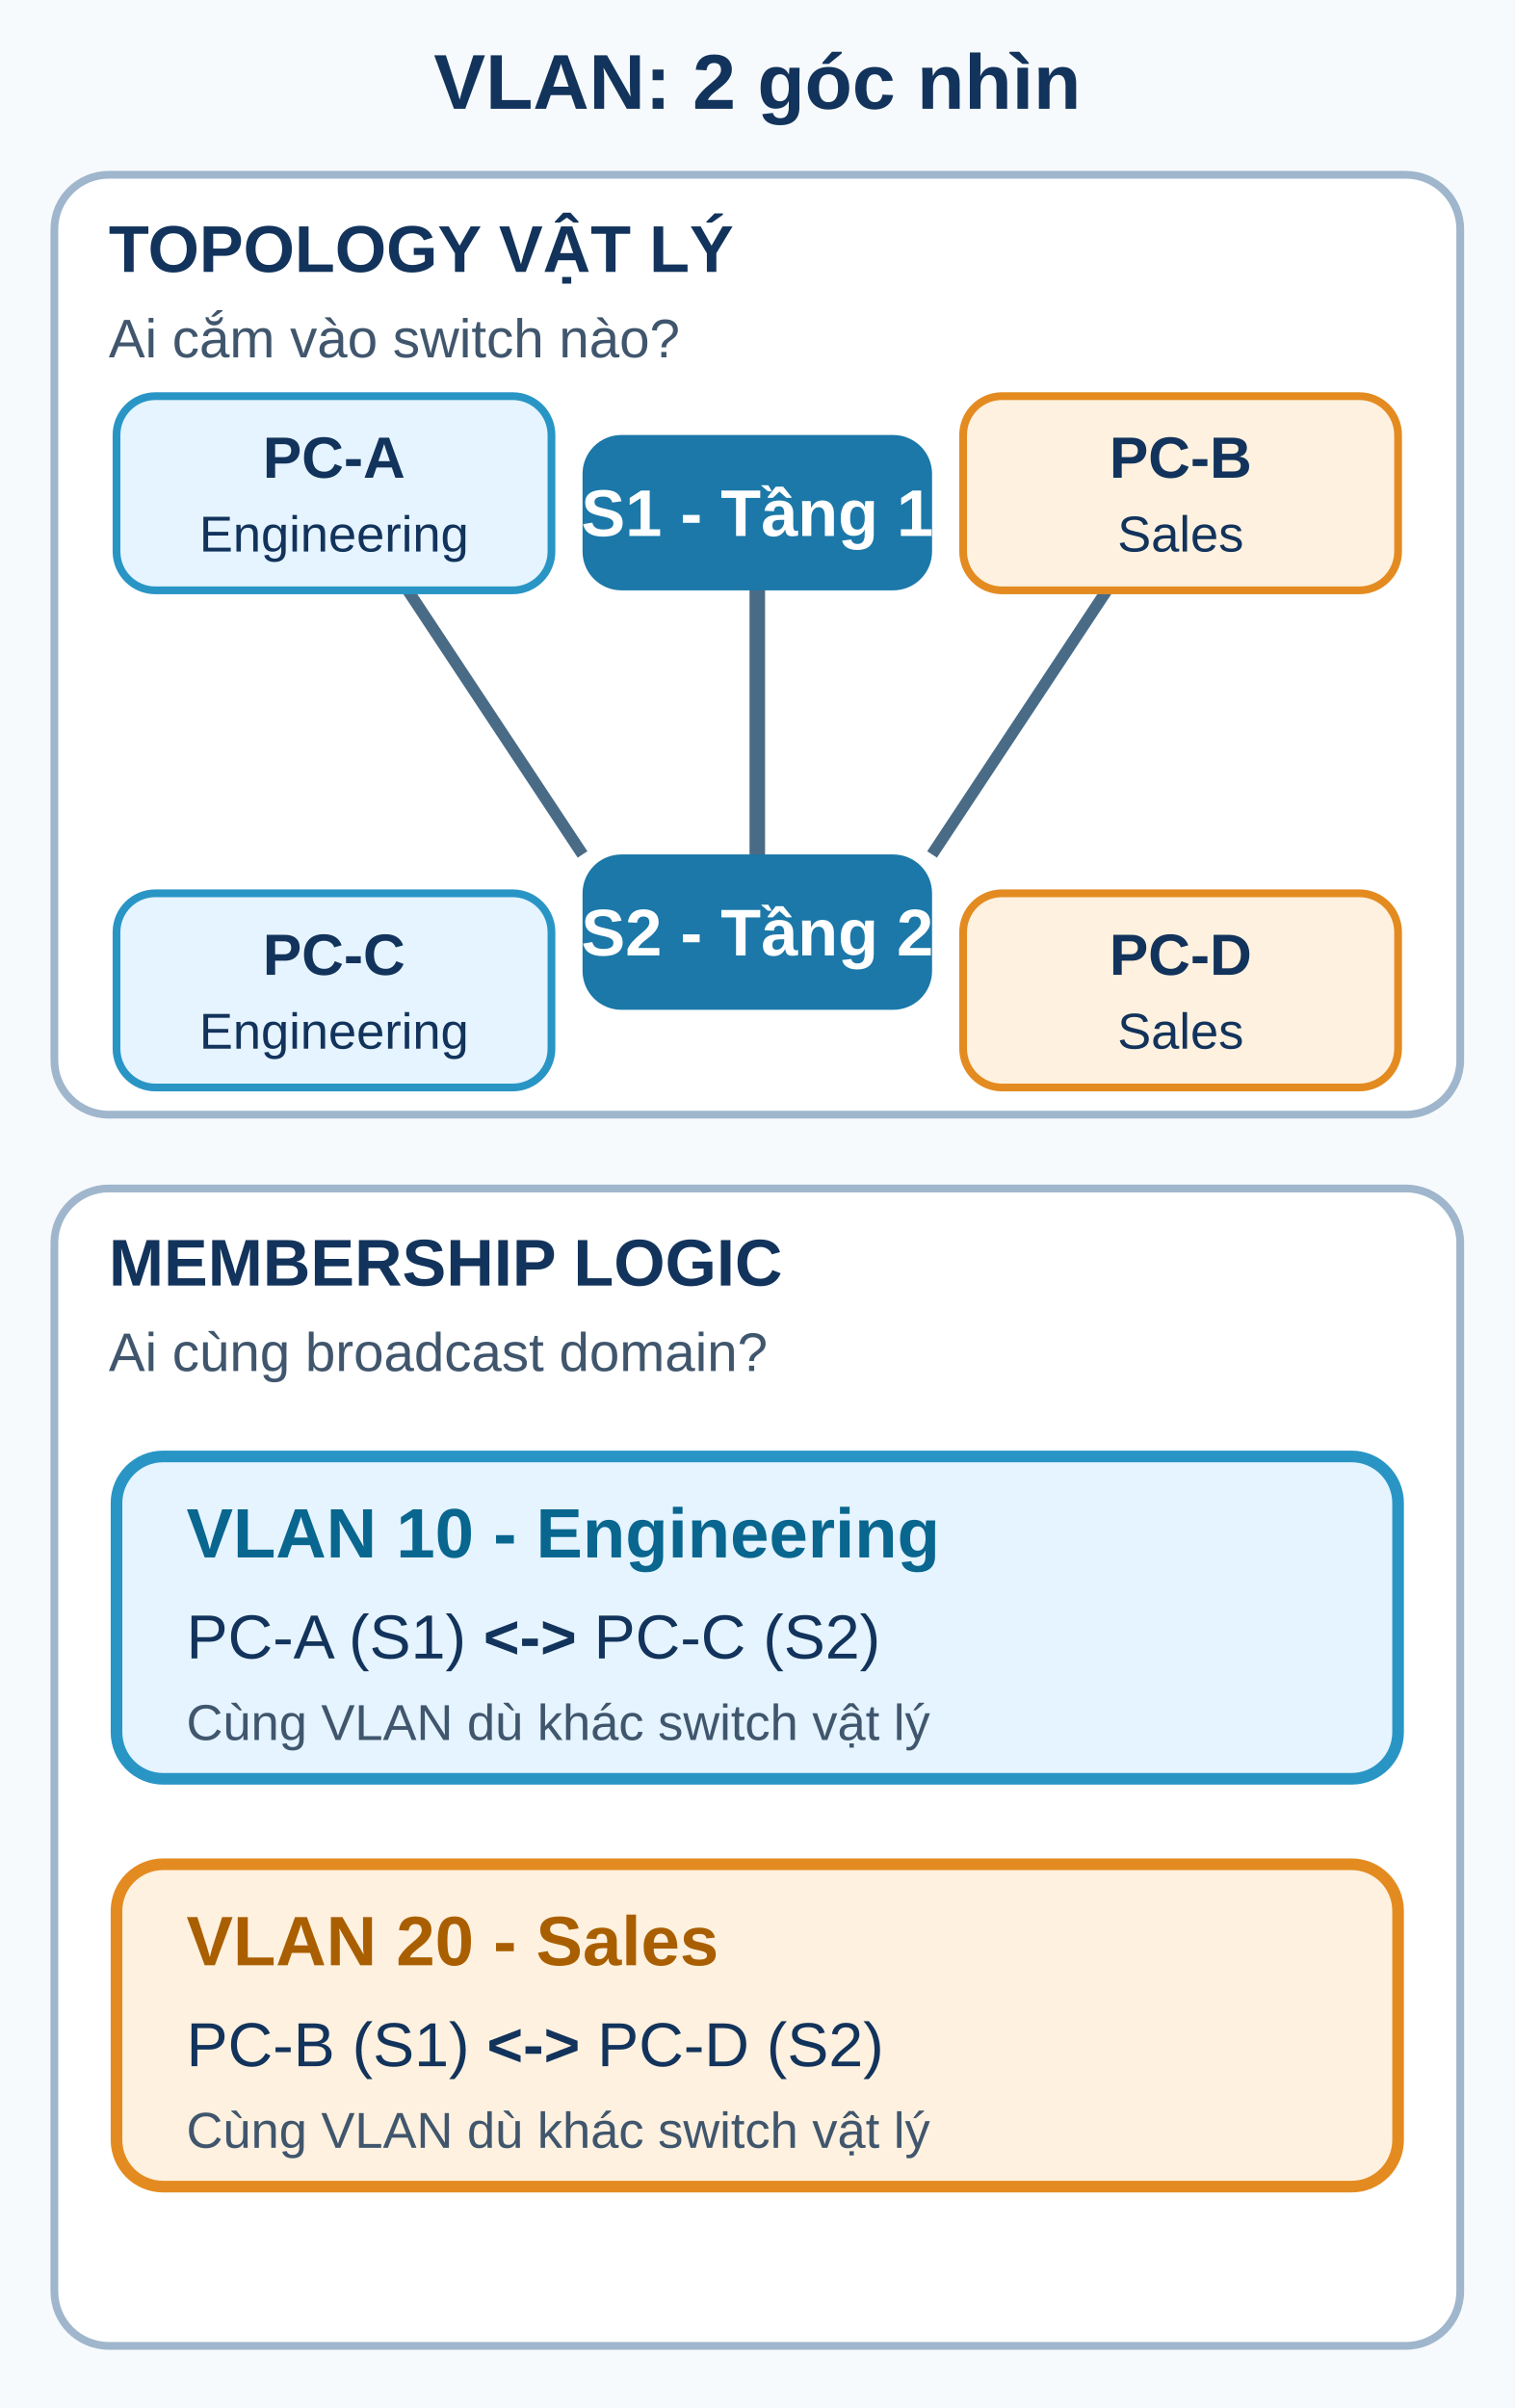
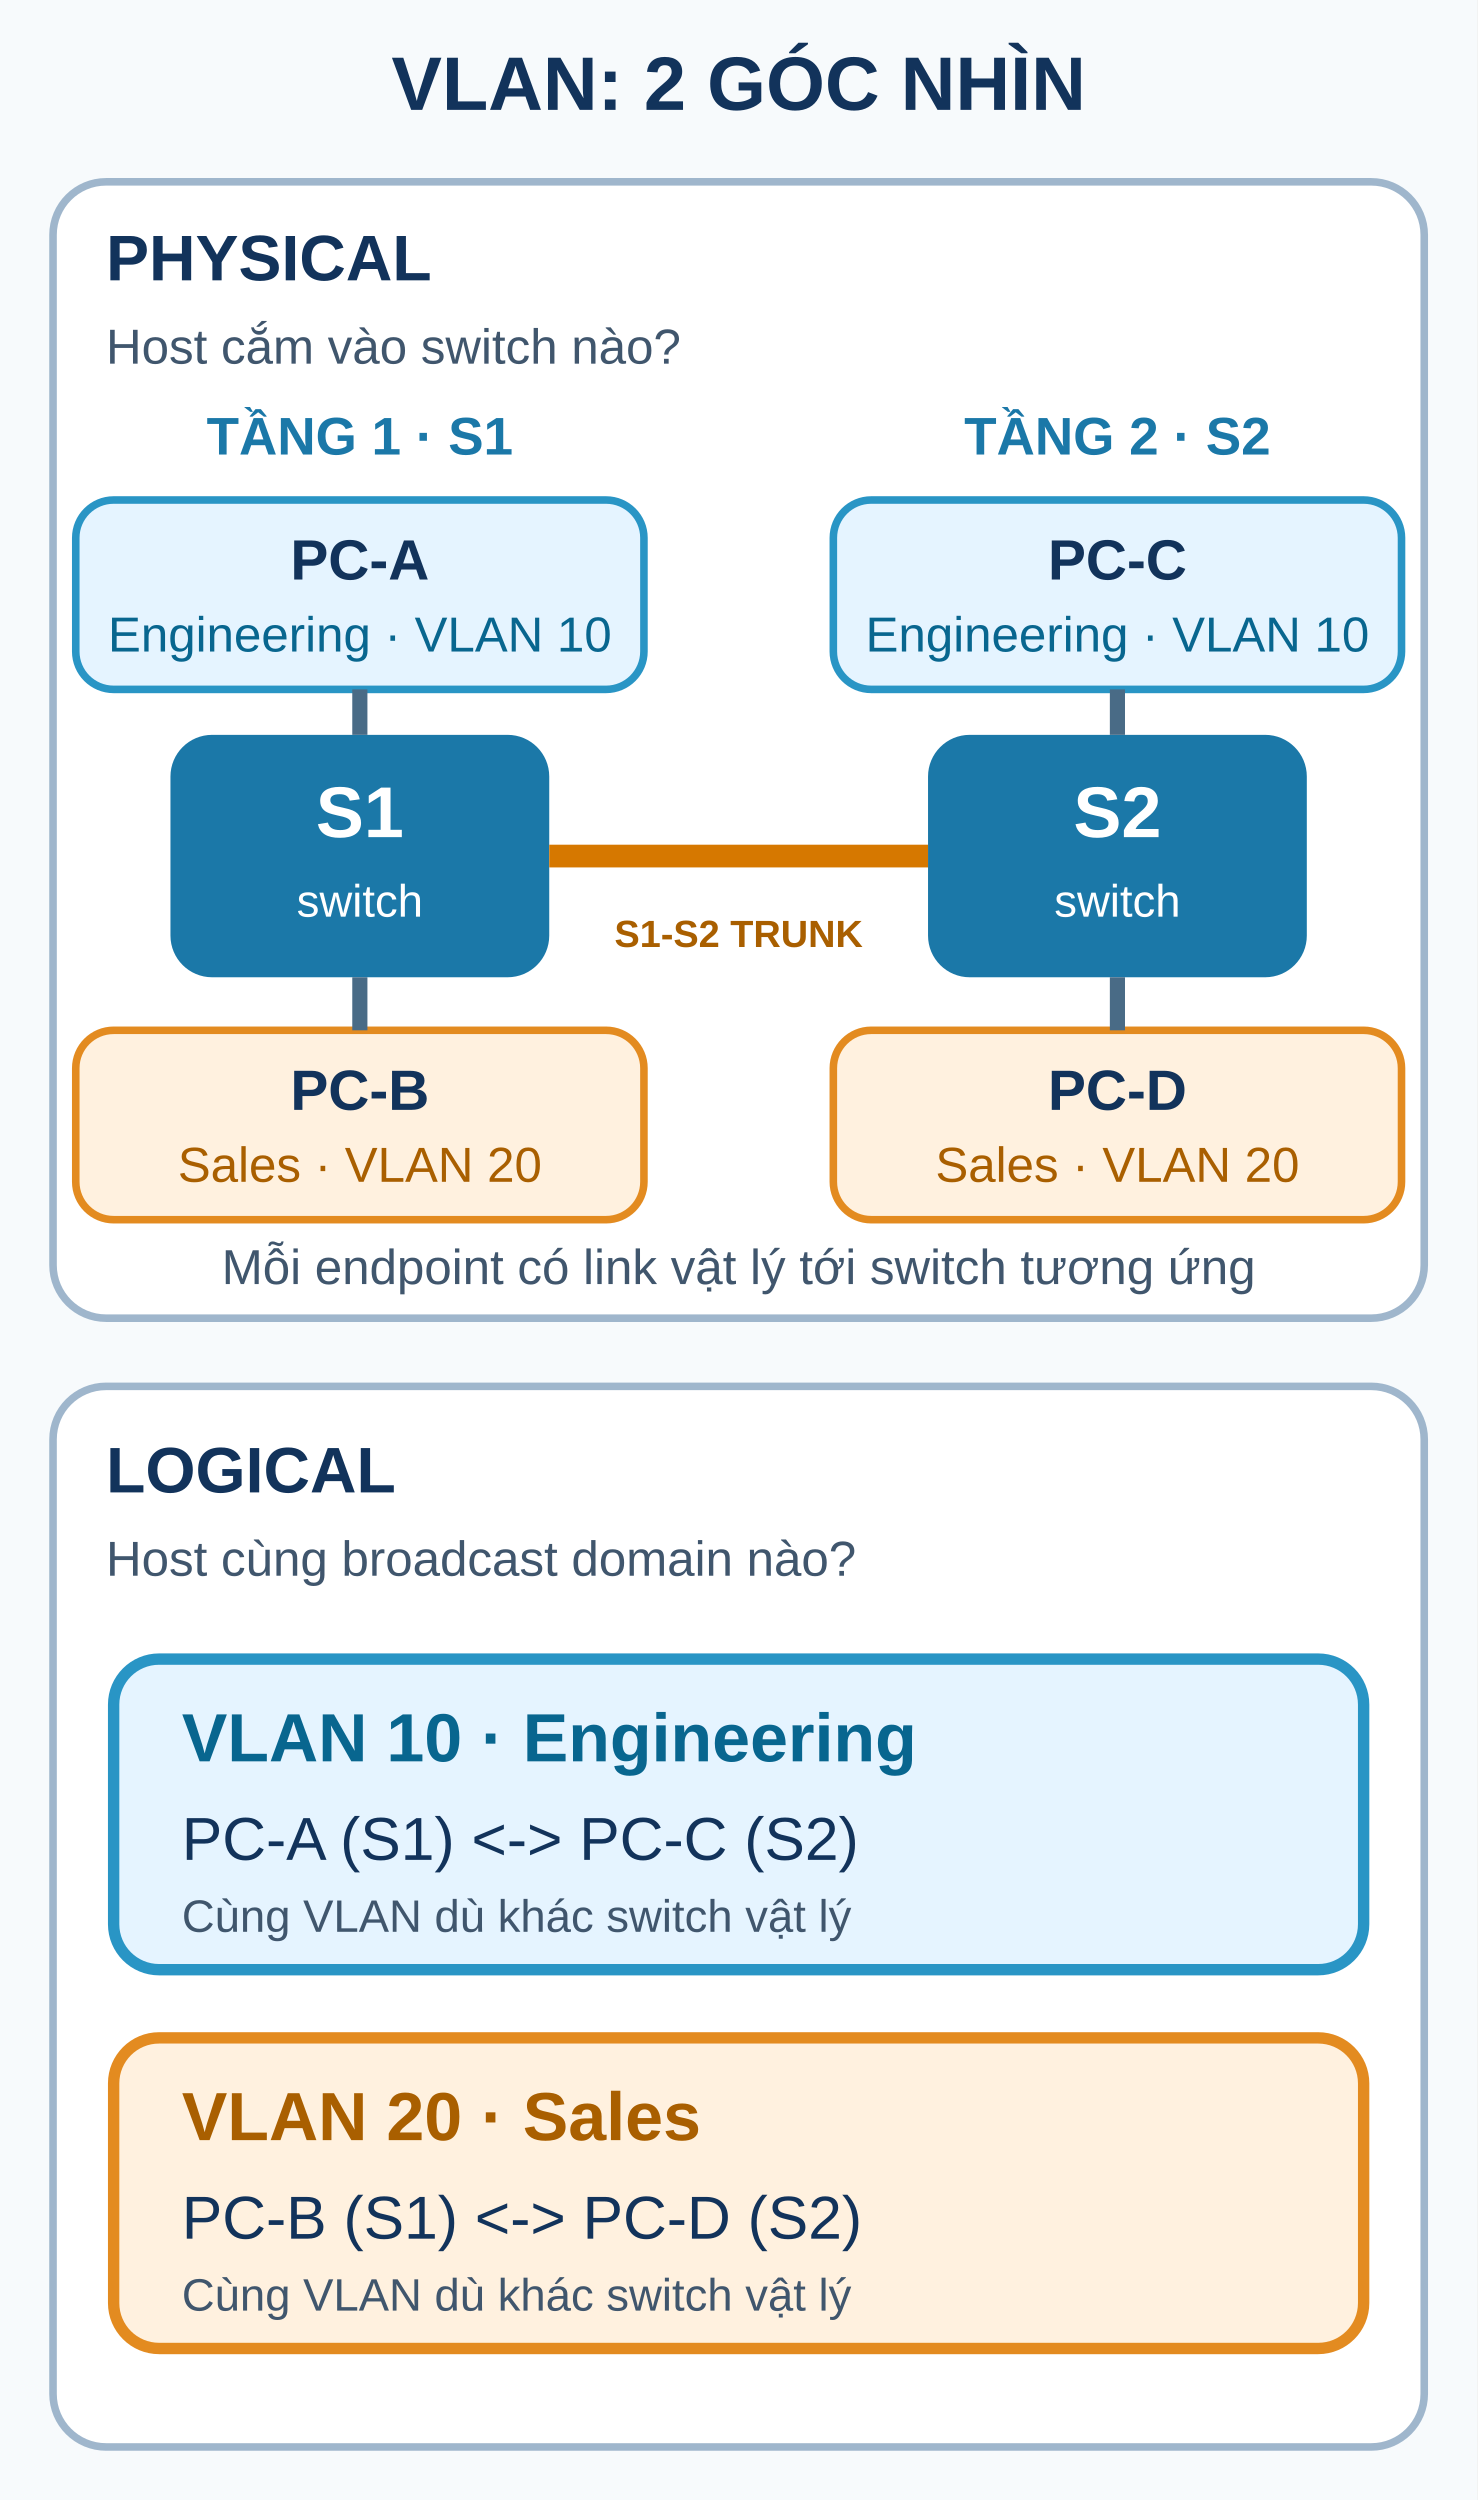
- <svg xmlns="http://www.w3.org/2000/svg" viewBox="0 0 390 620" role="img" aria-labelledby="title desc">
-   <rect width="390" height="620" fill="#f7fafc" />
-   <text x="195" y="28" text-anchor="middle" font-family="Arial,sans-serif" font-size="20" font-weight="700" fill="#12335b">VLAN: 2 góc nhìn</text>
-   <rect x="14" y="45" width="362" height="242" rx="14" fill="#ffffff" stroke="#9fb6cc" stroke-width="2" />
-   <text x="28" y="70" font-family="Arial,sans-serif" font-size="17" font-weight="700" fill="#12335b">TOPOLOGY VẬT LÝ</text>
-   <text x="28" y="92" font-family="Arial,sans-serif" font-size="14" fill="#40566d">Ai cắm vào switch nào?</text>
-   <line x1="195" y1="130" x2="195" y2="222" stroke="#496b86" stroke-width="4" />
-   <rect x="150" y="112" width="90" height="40" rx="10" fill="#1b78a8" />
-   <text x="195" y="138" text-anchor="middle" font-family="Arial,sans-serif" font-size="17" font-weight="700" fill="#fff">S1 - Tầng 1</text>
-   <rect x="150" y="220" width="90" height="40" rx="10" fill="#1b78a8" />
-   <text x="195" y="246" text-anchor="middle" font-family="Arial,sans-serif" font-size="17" font-weight="700" fill="#fff">S2 - Tầng 2</text>
-   <line x1="105" y1="152" x2="150" y2="220" stroke="#496b86" stroke-width="3" />
-   <line x1="285" y1="152" x2="240" y2="220" stroke="#496b86" stroke-width="3" />
-   <rect x="30" y="102" width="112" height="50" rx="10" fill="#e5f4ff" stroke="#2995c5" stroke-width="2" />
-   <text x="86" y="123" text-anchor="middle" font-family="Arial,sans-serif" font-size="15" font-weight="700" fill="#12335b">PC-A</text>
-   <text x="86" y="142" text-anchor="middle" font-family="Arial,sans-serif" font-size="13" fill="#12335b">Engineering</text>
-   <rect x="248" y="102" width="112" height="50" rx="10" fill="#fff1df" stroke="#e38b20" stroke-width="2" />
-   <text x="304" y="123" text-anchor="middle" font-family="Arial,sans-serif" font-size="15" font-weight="700" fill="#12335b">PC-B</text>
-   <text x="304" y="142" text-anchor="middle" font-family="Arial,sans-serif" font-size="13" fill="#12335b">Sales</text>
-   <rect x="30" y="230" width="112" height="50" rx="10" fill="#e5f4ff" stroke="#2995c5" stroke-width="2" />
-   <text x="86" y="251" text-anchor="middle" font-family="Arial,sans-serif" font-size="15" font-weight="700" fill="#12335b">PC-C</text>
-   <text x="86" y="270" text-anchor="middle" font-family="Arial,sans-serif" font-size="13" fill="#12335b">Engineering</text>
-   <rect x="248" y="230" width="112" height="50" rx="10" fill="#fff1df" stroke="#e38b20" stroke-width="2" />
-   <text x="304" y="251" text-anchor="middle" font-family="Arial,sans-serif" font-size="15" font-weight="700" fill="#12335b">PC-D</text>
-   <text x="304" y="270" text-anchor="middle" font-family="Arial,sans-serif" font-size="13" fill="#12335b">Sales</text>
-   <rect x="14" y="306" width="362" height="298" rx="14" fill="#ffffff" stroke="#9fb6cc" stroke-width="2" />
-   <text x="28" y="331" font-family="Arial,sans-serif" font-size="17" font-weight="700" fill="#12335b">MEMBERSHIP LOGIC</text>
-   <text x="28" y="353" font-family="Arial,sans-serif" font-size="14" fill="#40566d">Ai cùng broadcast domain?</text>
-   <rect x="30" y="375" width="330" height="83" rx="12" fill="#e5f4ff" stroke="#2995c5" stroke-width="3" />
-   <text x="48" y="401" font-family="Arial,sans-serif" font-size="18" font-weight="700" fill="#08668f">VLAN 10 - Engineering</text>
-   <text x="48" y="427" font-family="Arial,sans-serif" font-size="16" fill="#12335b">PC-A (S1)  <tspan font-weight="700">&lt;-&gt;</tspan>  PC-C (S2)</text>
-   <text x="48" y="448" font-family="Arial,sans-serif" font-size="13" fill="#40566d">Cùng VLAN dù khác switch vật lý</text>
-   <rect x="30" y="480" width="330" height="83" rx="12" fill="#fff1df" stroke="#e38b20" stroke-width="3" />
-   <text x="48" y="506" font-family="Arial,sans-serif" font-size="18" font-weight="700" fill="#a95f00">VLAN 20 - Sales</text>
-   <text x="48" y="532" font-family="Arial,sans-serif" font-size="16" fill="#12335b">PC-B (S1)  <tspan font-weight="700">&lt;-&gt;</tspan>  PC-D (S2)</text>
-   <text x="48" y="553" font-family="Arial,sans-serif" font-size="13" fill="#40566d">Cùng VLAN dù khác switch vật lý</text>
+ <svg xmlns="http://www.w3.org/2000/svg" viewBox="0 0 390 660" role="img" aria-labelledby="title desc">
+   <rect width="390" height="660" fill="#f7fafc" />
+   <text x="195" y="29" text-anchor="middle" font-family="Arial,sans-serif" font-size="20" font-weight="700" fill="#12335b">VLAN: 2 GÓC NHÌN</text>
+   <rect x="14" y="48" width="362" height="300" rx="14" fill="#ffffff" stroke="#9fb6cc" stroke-width="2" />
+   <text x="28" y="74" font-family="Arial,sans-serif" font-size="17" font-weight="700" fill="#12335b">PHYSICAL</text>
+   <text x="28" y="96" font-family="Arial,sans-serif" font-size="13" fill="#40566d">Host cắm vào switch nào?</text>
+   <text x="95" y="120" text-anchor="middle" font-family="Arial,sans-serif" font-size="14" font-weight="700" fill="#1b78a8">TẦNG 1 · S1</text>
+   <text x="295" y="120" text-anchor="middle" font-family="Arial,sans-serif" font-size="14" font-weight="700" fill="#1b78a8">TẦNG 2 · S2</text>
+   <rect x="20" y="132" width="150" height="50" rx="10" fill="#e5f4ff" stroke="#2995c5" stroke-width="2" />
+   <text x="95" y="153" text-anchor="middle" font-family="Arial,sans-serif" font-size="15" font-weight="700" fill="#12335b">PC-A</text>
+   <text x="95" y="172" text-anchor="middle" font-family="Arial,sans-serif" font-size="13" fill="#08668f">Engineering · VLAN 10</text>
+   <rect x="220" y="132" width="150" height="50" rx="10" fill="#e5f4ff" stroke="#2995c5" stroke-width="2" />
+   <text x="295" y="153" text-anchor="middle" font-family="Arial,sans-serif" font-size="15" font-weight="700" fill="#12335b">PC-C</text>
+   <text x="295" y="172" text-anchor="middle" font-family="Arial,sans-serif" font-size="13" fill="#08668f">Engineering · VLAN 10</text>
+   <rect x="45" y="194" width="100" height="64" rx="11" fill="#1b78a8" />
+   <text x="95" y="221" text-anchor="middle" font-family="Arial,sans-serif" font-size="19" font-weight="700" fill="#ffffff">S1</text>
+   <text x="95" y="242" text-anchor="middle" font-family="Arial,sans-serif" font-size="12" fill="#ffffff">switch</text>
+   <rect x="245" y="194" width="100" height="64" rx="11" fill="#1b78a8" />
+   <text x="295" y="221" text-anchor="middle" font-family="Arial,sans-serif" font-size="19" font-weight="700" fill="#ffffff">S2</text>
+   <text x="295" y="242" text-anchor="middle" font-family="Arial,sans-serif" font-size="12" fill="#ffffff">switch</text>
+   <line x1="95" y1="182" x2="95" y2="194" stroke="#496b86" stroke-width="4" />
+   <line x1="295" y1="182" x2="295" y2="194" stroke="#496b86" stroke-width="4" />
+   <line x1="145" y1="226" x2="245" y2="226" stroke="#d67800" stroke-width="6" />
+   <text x="195" y="250" text-anchor="middle" font-family="Arial,sans-serif" font-size="10" font-weight="700" fill="#a95f00">S1-S2 TRUNK</text>
+   <rect x="20" y="272" width="150" height="50" rx="10" fill="#fff1df" stroke="#e38b20" stroke-width="2" />
+   <text x="95" y="293" text-anchor="middle" font-family="Arial,sans-serif" font-size="15" font-weight="700" fill="#12335b">PC-B</text>
+   <text x="95" y="312" text-anchor="middle" font-family="Arial,sans-serif" font-size="13" fill="#a95f00">Sales · VLAN 20</text>
+   <rect x="220" y="272" width="150" height="50" rx="10" fill="#fff1df" stroke="#e38b20" stroke-width="2" />
+   <text x="295" y="293" text-anchor="middle" font-family="Arial,sans-serif" font-size="15" font-weight="700" fill="#12335b">PC-D</text>
+   <text x="295" y="312" text-anchor="middle" font-family="Arial,sans-serif" font-size="13" fill="#a95f00">Sales · VLAN 20</text>
+   <line x1="95" y1="258" x2="95" y2="272" stroke="#496b86" stroke-width="4" />
+   <line x1="295" y1="258" x2="295" y2="272" stroke="#496b86" stroke-width="4" />
+   <text x="195" y="339" text-anchor="middle" font-family="Arial,sans-serif" font-size="13" fill="#40566d">Mỗi endpoint có link vật lý tới switch tương ứng</text>
+   <rect x="14" y="366" width="362" height="280" rx="14" fill="#ffffff" stroke="#9fb6cc" stroke-width="2" />
+   <text x="28" y="394" font-family="Arial,sans-serif" font-size="17" font-weight="700" fill="#12335b">LOGICAL</text>
+   <text x="28" y="416" font-family="Arial,sans-serif" font-size="13" fill="#40566d">Host cùng broadcast domain nào?</text>
+   <rect x="30" y="438" width="330" height="82" rx="12" fill="#e5f4ff" stroke="#2995c5" stroke-width="3" />
+   <text x="48" y="465" font-family="Arial,sans-serif" font-size="18" font-weight="700" fill="#08668f">VLAN 10 · Engineering</text>
+   <text x="48" y="491" font-family="Arial,sans-serif" font-size="16" fill="#12335b">PC-A (S1)  &lt;-&gt;  PC-C (S2)</text>
+   <text x="48" y="510" font-family="Arial,sans-serif" font-size="12" fill="#40566d">Cùng VLAN dù khác switch vật lý</text>
+   <rect x="30" y="538" width="330" height="82" rx="12" fill="#fff1df" stroke="#e38b20" stroke-width="3" />
+   <text x="48" y="565" font-family="Arial,sans-serif" font-size="18" font-weight="700" fill="#a95f00">VLAN 20 · Sales</text>
+   <text x="48" y="591" font-family="Arial,sans-serif" font-size="16" fill="#12335b">PC-B (S1)  &lt;-&gt;  PC-D (S2)</text>
+   <text x="48" y="610" font-family="Arial,sans-serif" font-size="12" fill="#40566d">Cùng VLAN dù khác switch vật lý</text>
</svg>
